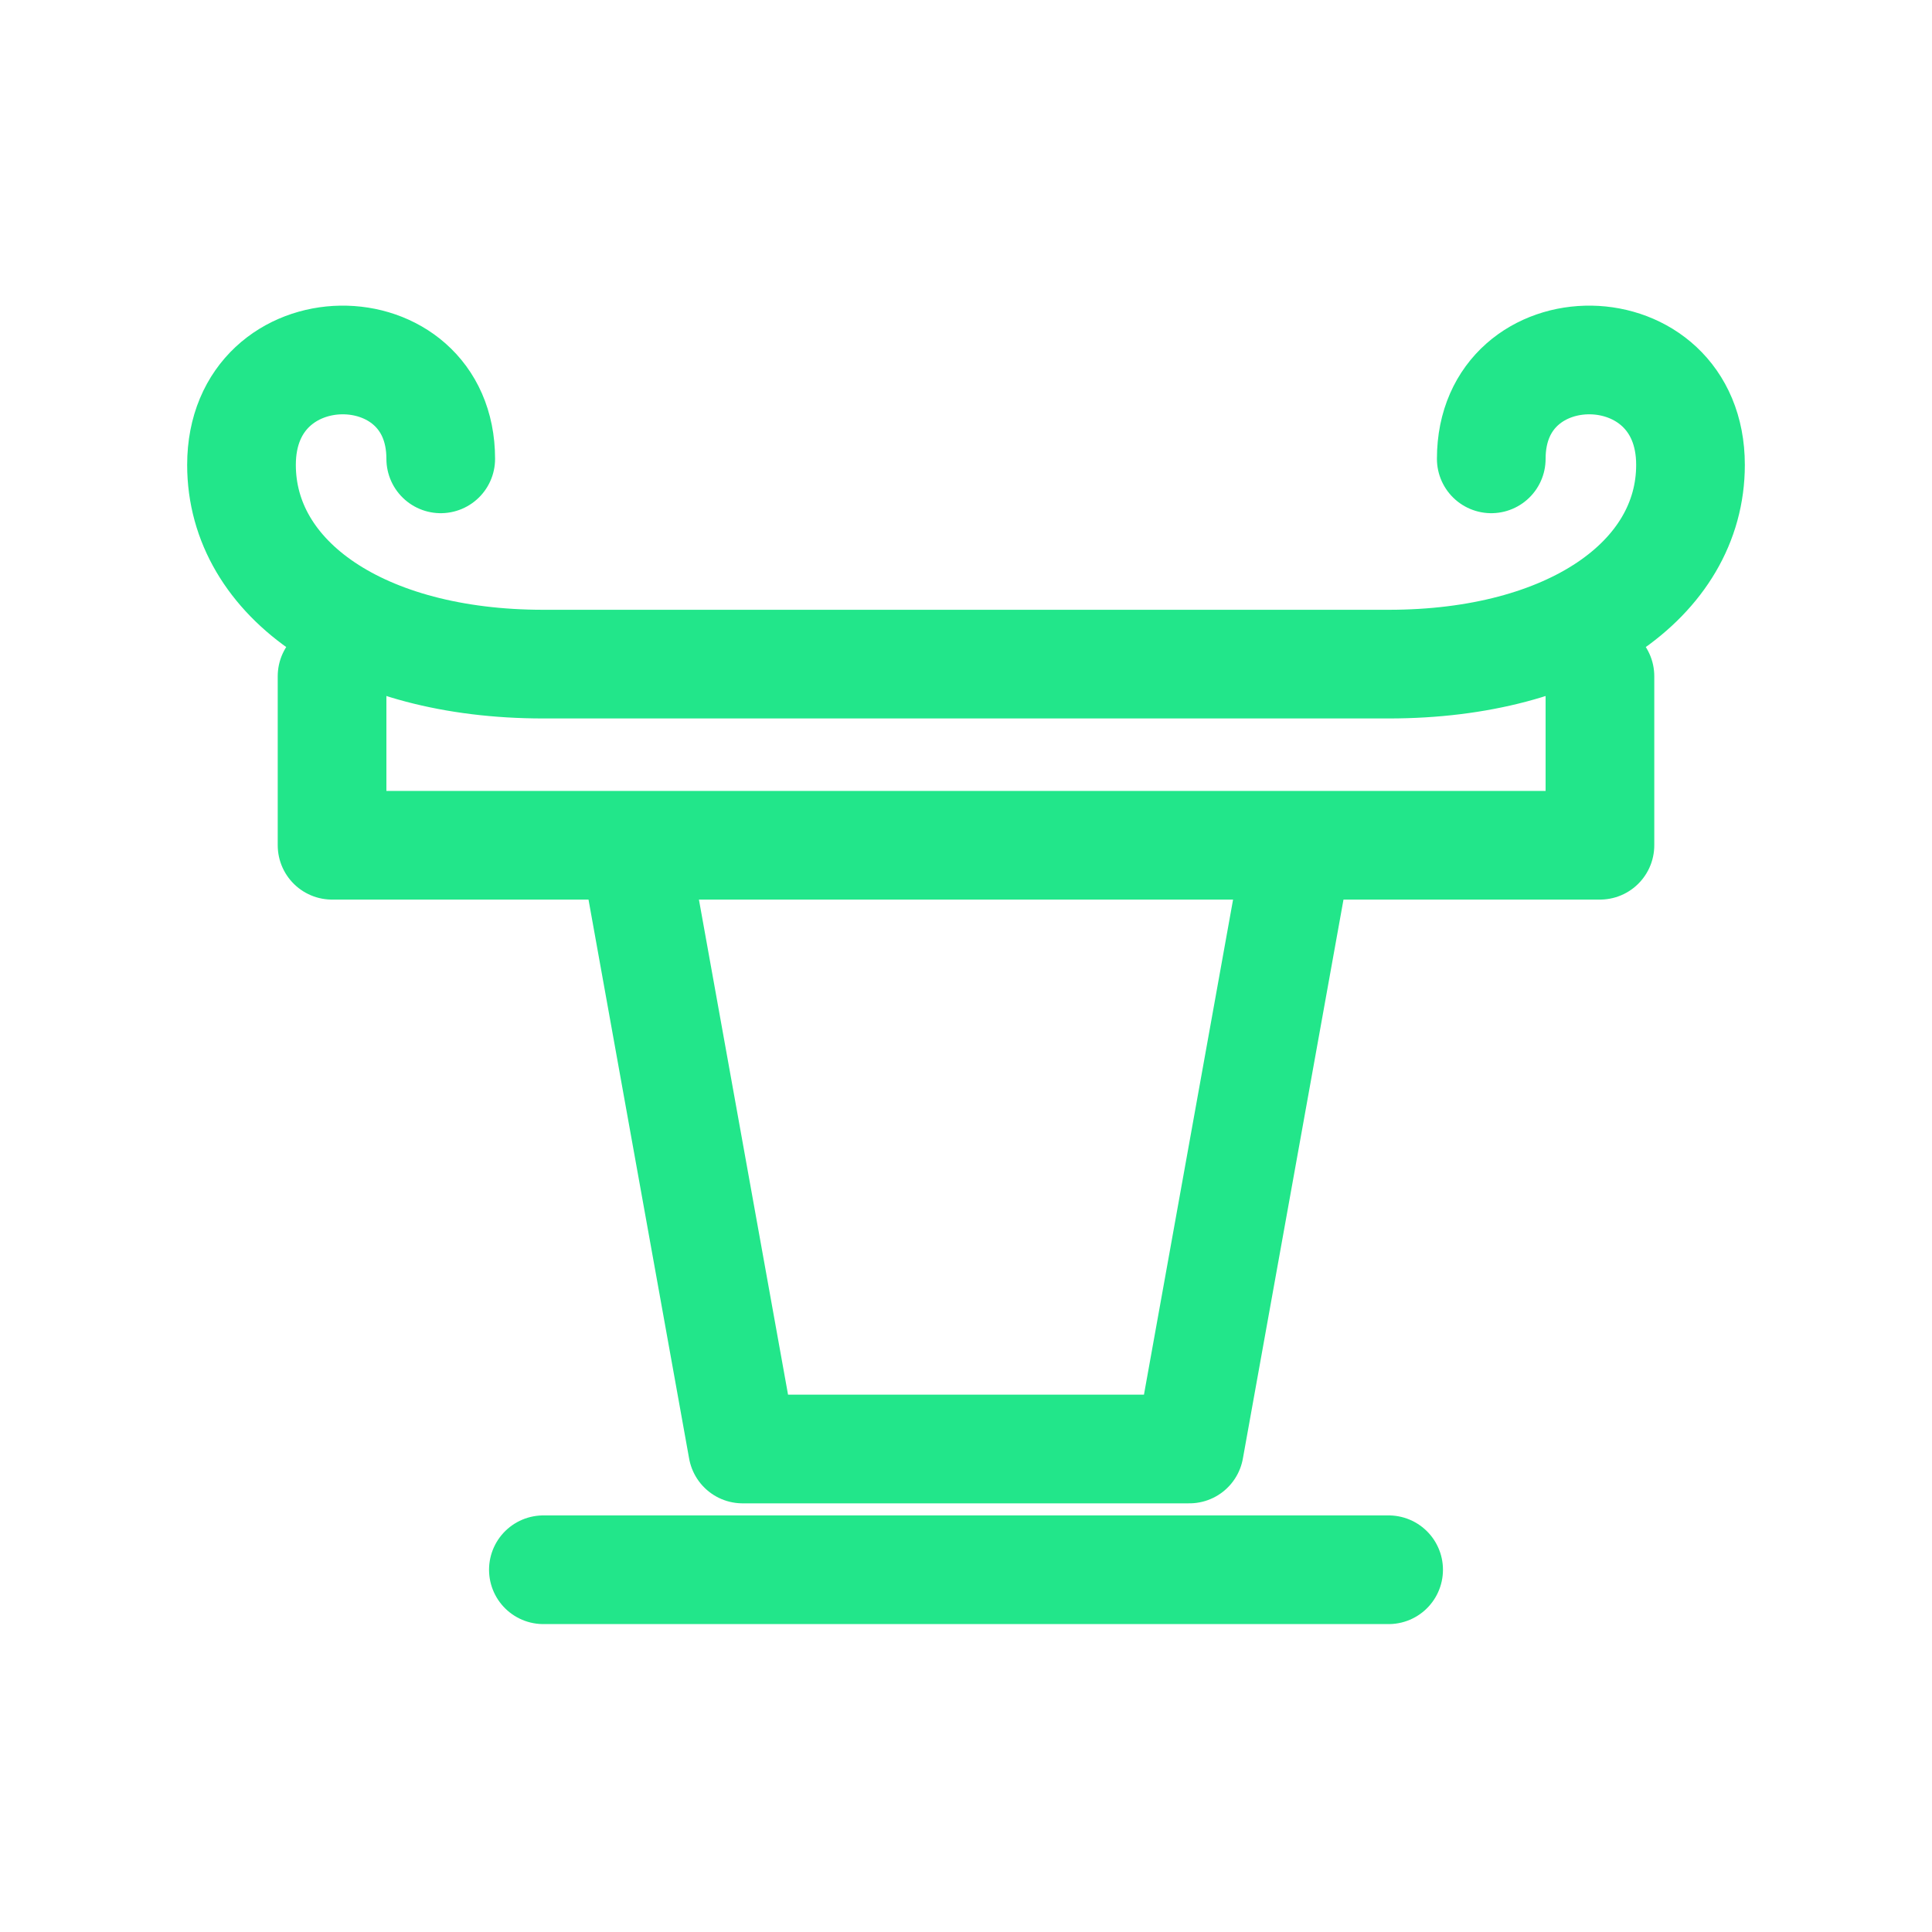
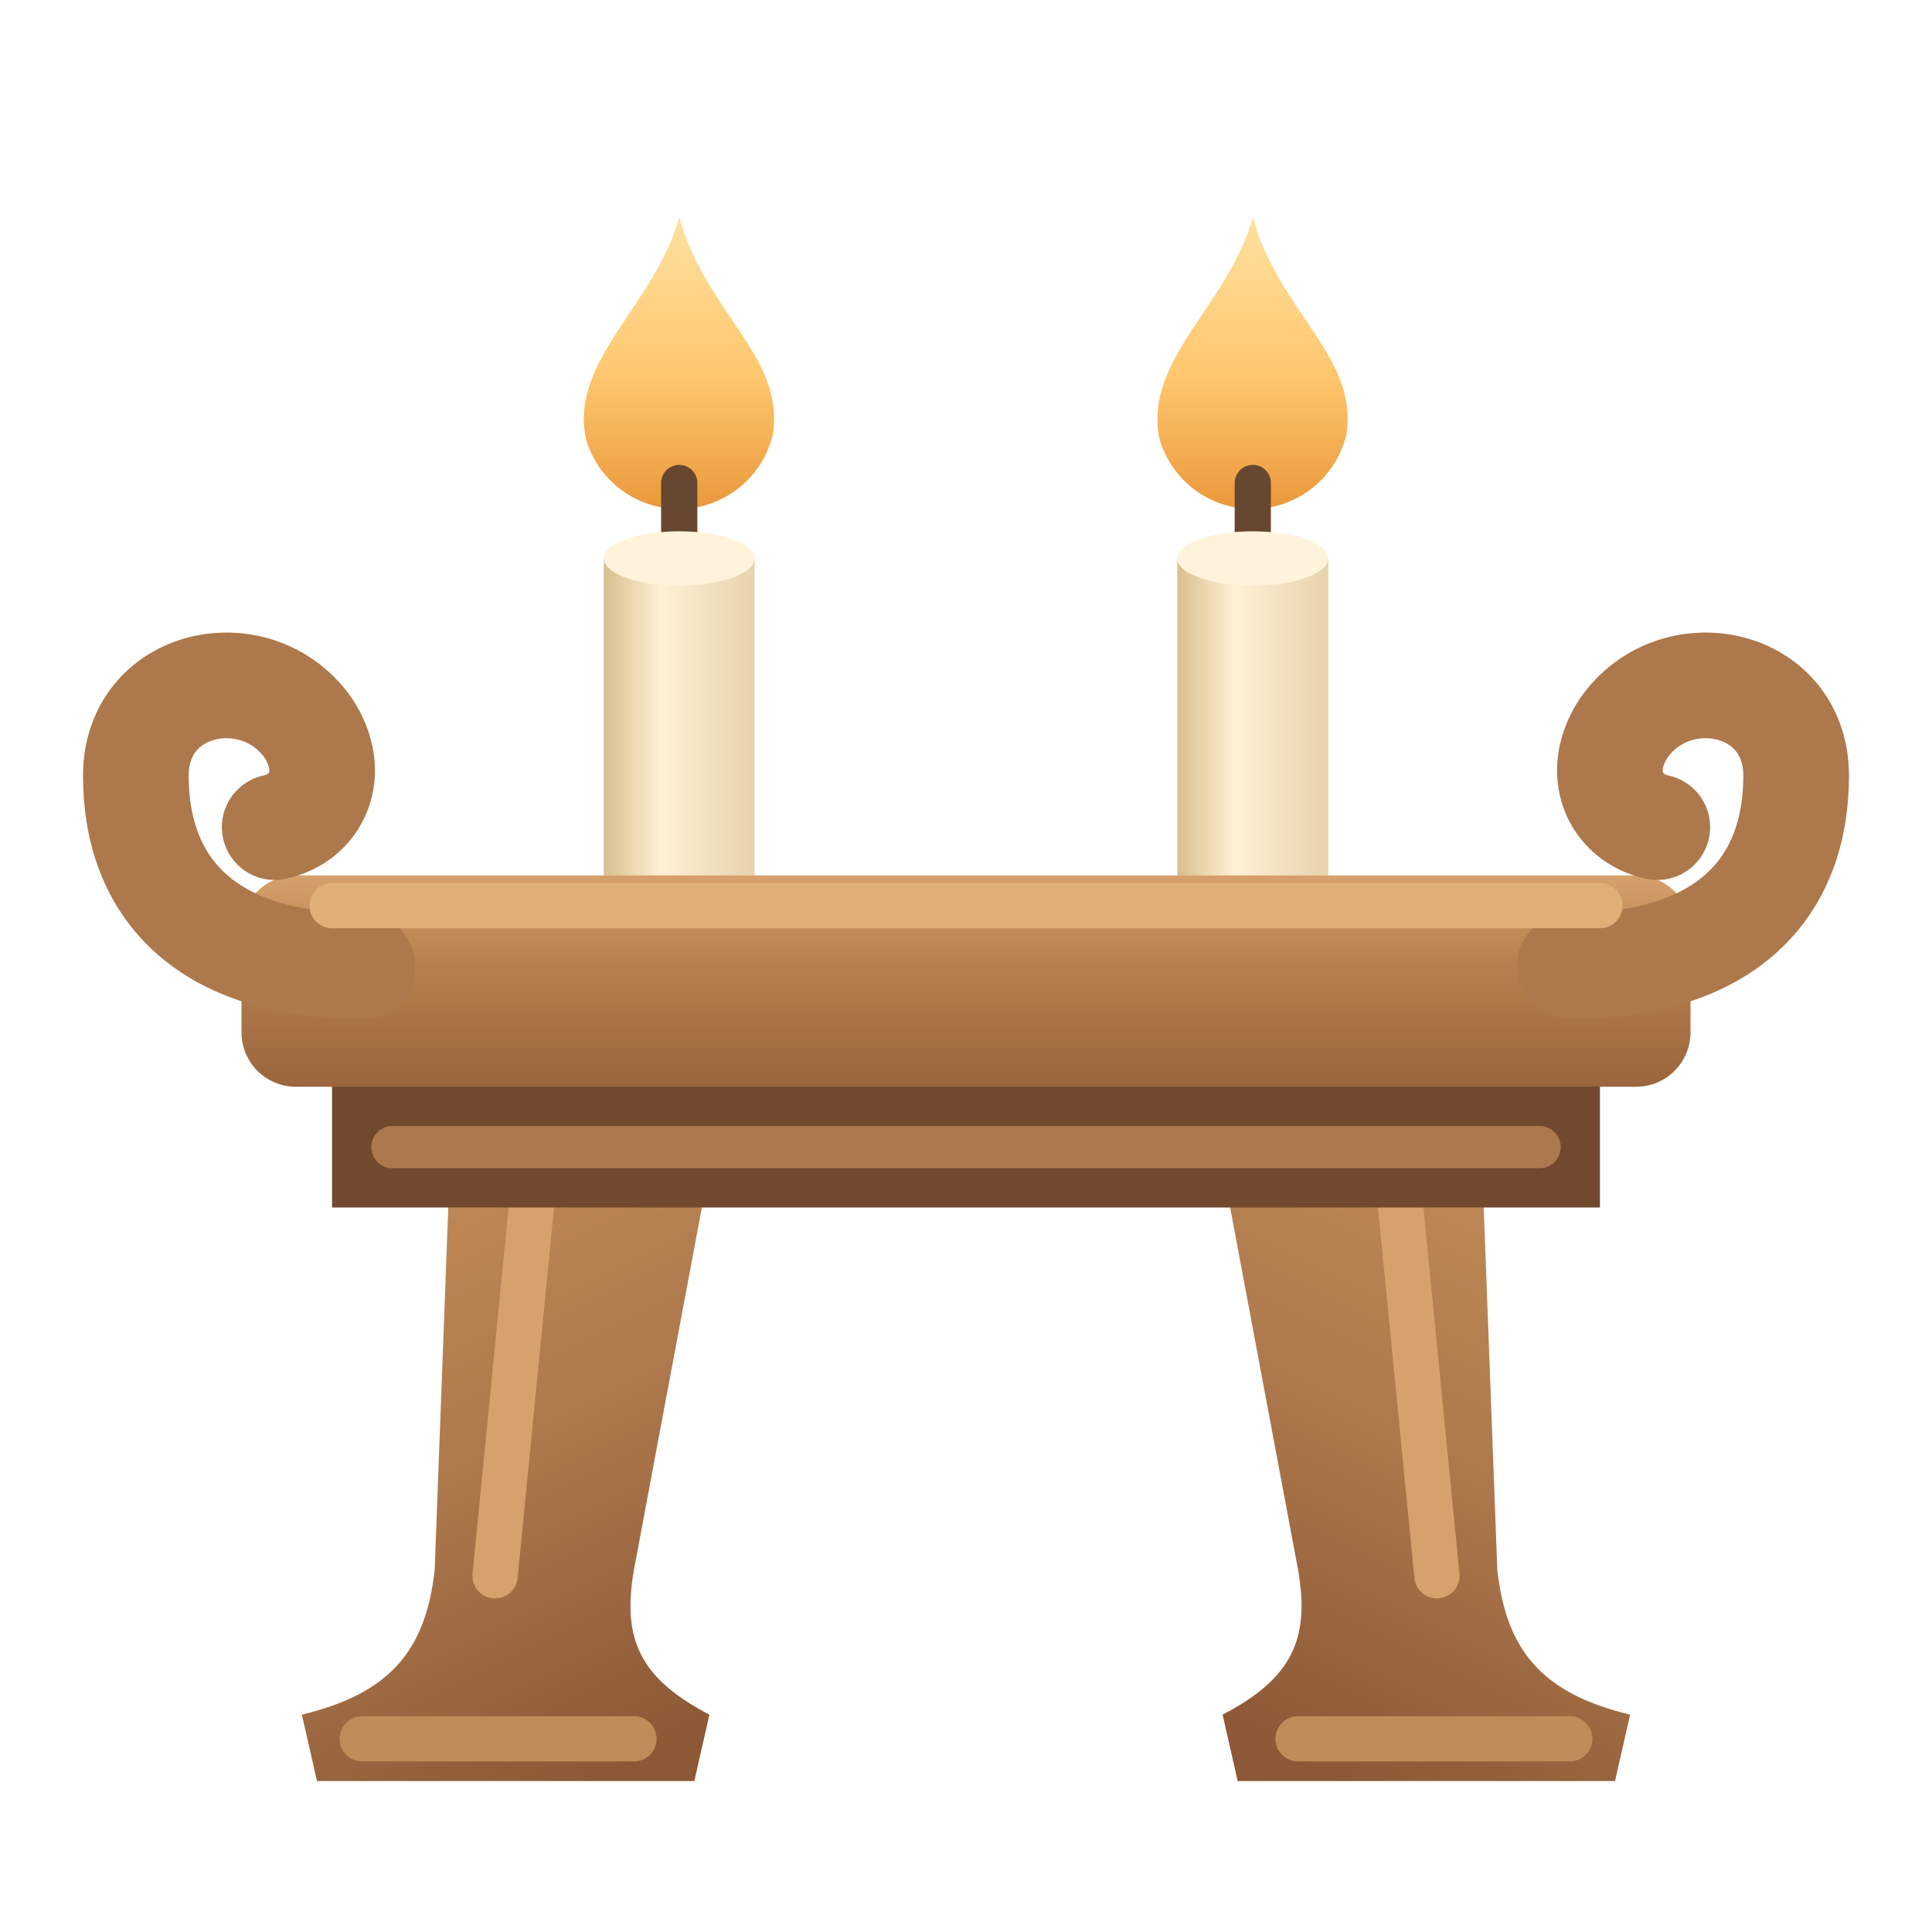
- <svg xmlns="http://www.w3.org/2000/svg" width="256" height="256" viewBox="0 0 32 32" fill="none" stroke="#22e68a" stroke-width="1.8" stroke-linecap="round" stroke-linejoin="round">
-   <path d="M9 11h14c3 0 5-1.4 5-3.3 0-2.3-3.3-2.3-3.3-.1M9 11C6 11 4 9.6 4 7.7c0-2.3 3.3-2.3 3.3-.1" />
-   <path d="M5.5 11.2V14h21v-2.8M10.5 14l1.8 10h7.4l1.8-10M9 26h14" />
+ <svg xmlns="http://www.w3.org/2000/svg" width="512" height="512" viewBox="0 0 64 64" fill="none">
+   <defs>
+     <linearGradient id="wood" x1="32" y1="29" x2="32" y2="38" gradientUnits="userSpaceOnUse">
+       <stop stop-color="#D6A16C" />
+       <stop offset=".32" stop-color="#B7804E" />
+       <stop offset="1" stop-color="#8D5835" />
+     </linearGradient>
+     <linearGradient id="leg" x1="14" y1="37" x2="24" y2="57" gradientUnits="userSpaceOnUse">
+       <stop stop-color="#C38D58" />
+       <stop offset=".5" stop-color="#AD784B" />
+       <stop offset="1" stop-color="#8C5836" />
+     </linearGradient>
+     <linearGradient id="wax" x1="20" y1="24" x2="25" y2="24" gradientUnits="userSpaceOnUse">
+       <stop stop-color="#D9BE8E" />
+       <stop offset=".38" stop-color="#FFF1D4" />
+       <stop offset="1" stop-color="#E7D3AC" />
+     </linearGradient>
+     <linearGradient id="flame" x1="0" y1="7" x2="0" y2="17" gradientUnits="userSpaceOnUse">
+       <stop stop-color="#FFE2A2" />
+       <stop offset=".55" stop-color="#FFC66D" />
+       <stop offset="1" stop-color="#E99739" />
+     </linearGradient>
+     <g id="candle">
+       <path d="M22.5 7.2c-.8 2.9-3.6 4.7-3.1 7.3a3.2 3.2 0 0 0 6.2-.1c.4-2.6-2.2-4-3.1-7.2Z" fill="url(#flame)" />
+       <path d="M22.5 16v3" stroke="#67472F" stroke-width="1.2" stroke-linecap="round" />
+       <path d="M20 18.5h5v11.2a2.5 1.1 0 0 1-5 0Z" fill="url(#wax)" />
+       <ellipse cx="22.5" cy="18.5" rx="2.5" ry=".9" fill="#FFF3DB" />
+     </g>
+     <path id="left-leg" d="M15 36h9l-3 16c-.4 2.3.2 3.6 2.5 4.8L23 59H10.5l-.5-2.2c2.9-.7 4.1-2.1 4.4-4.8Z" />
+   </defs>
+   <use href="#left-leg" fill="url(#leg)" />
+   <use href="#left-leg" transform="translate(64 0) scale(-1 1)" fill="url(#leg)" />
+   <path d="m17.6 40-1.2 12.2M46.4 40l1.2 12.2" stroke="#D6A16C" stroke-width="1.5" stroke-linecap="round" />
+   <path d="M11 35h42v5H11z" fill="#71492F" />
+   <path d="M13 38h38" stroke="#AC784D" stroke-width="1.4" stroke-linecap="round" />
+   <use href="#candle" />
+   <use href="#candle" transform="translate(19 0)" />
+   <rect x="8" y="29" width="48" height="7" rx="1.8" fill="url(#wood)" />
+   <path d="M12 32C6.8 32 4.5 29.4 4.5 25.7c0-3.2 4-4 5.7-1.6 1 1.5.3 3-1.1 3.3M52 32c5.2 0 7.5-2.6 7.5-6.3 0-3.2-4-4-5.7-1.6-1 1.5-.3 3 1.1 3.3" stroke="#AD784B" stroke-width="3.5" stroke-linecap="round" />
+   <path d="M11 30h42" stroke="#E0AE77" stroke-width="1.5" stroke-linecap="round" />
+   <path d="M12 57.6h9M43 57.6h9" stroke="#BF8B59" stroke-width="1.5" stroke-linecap="round" />
</svg>
